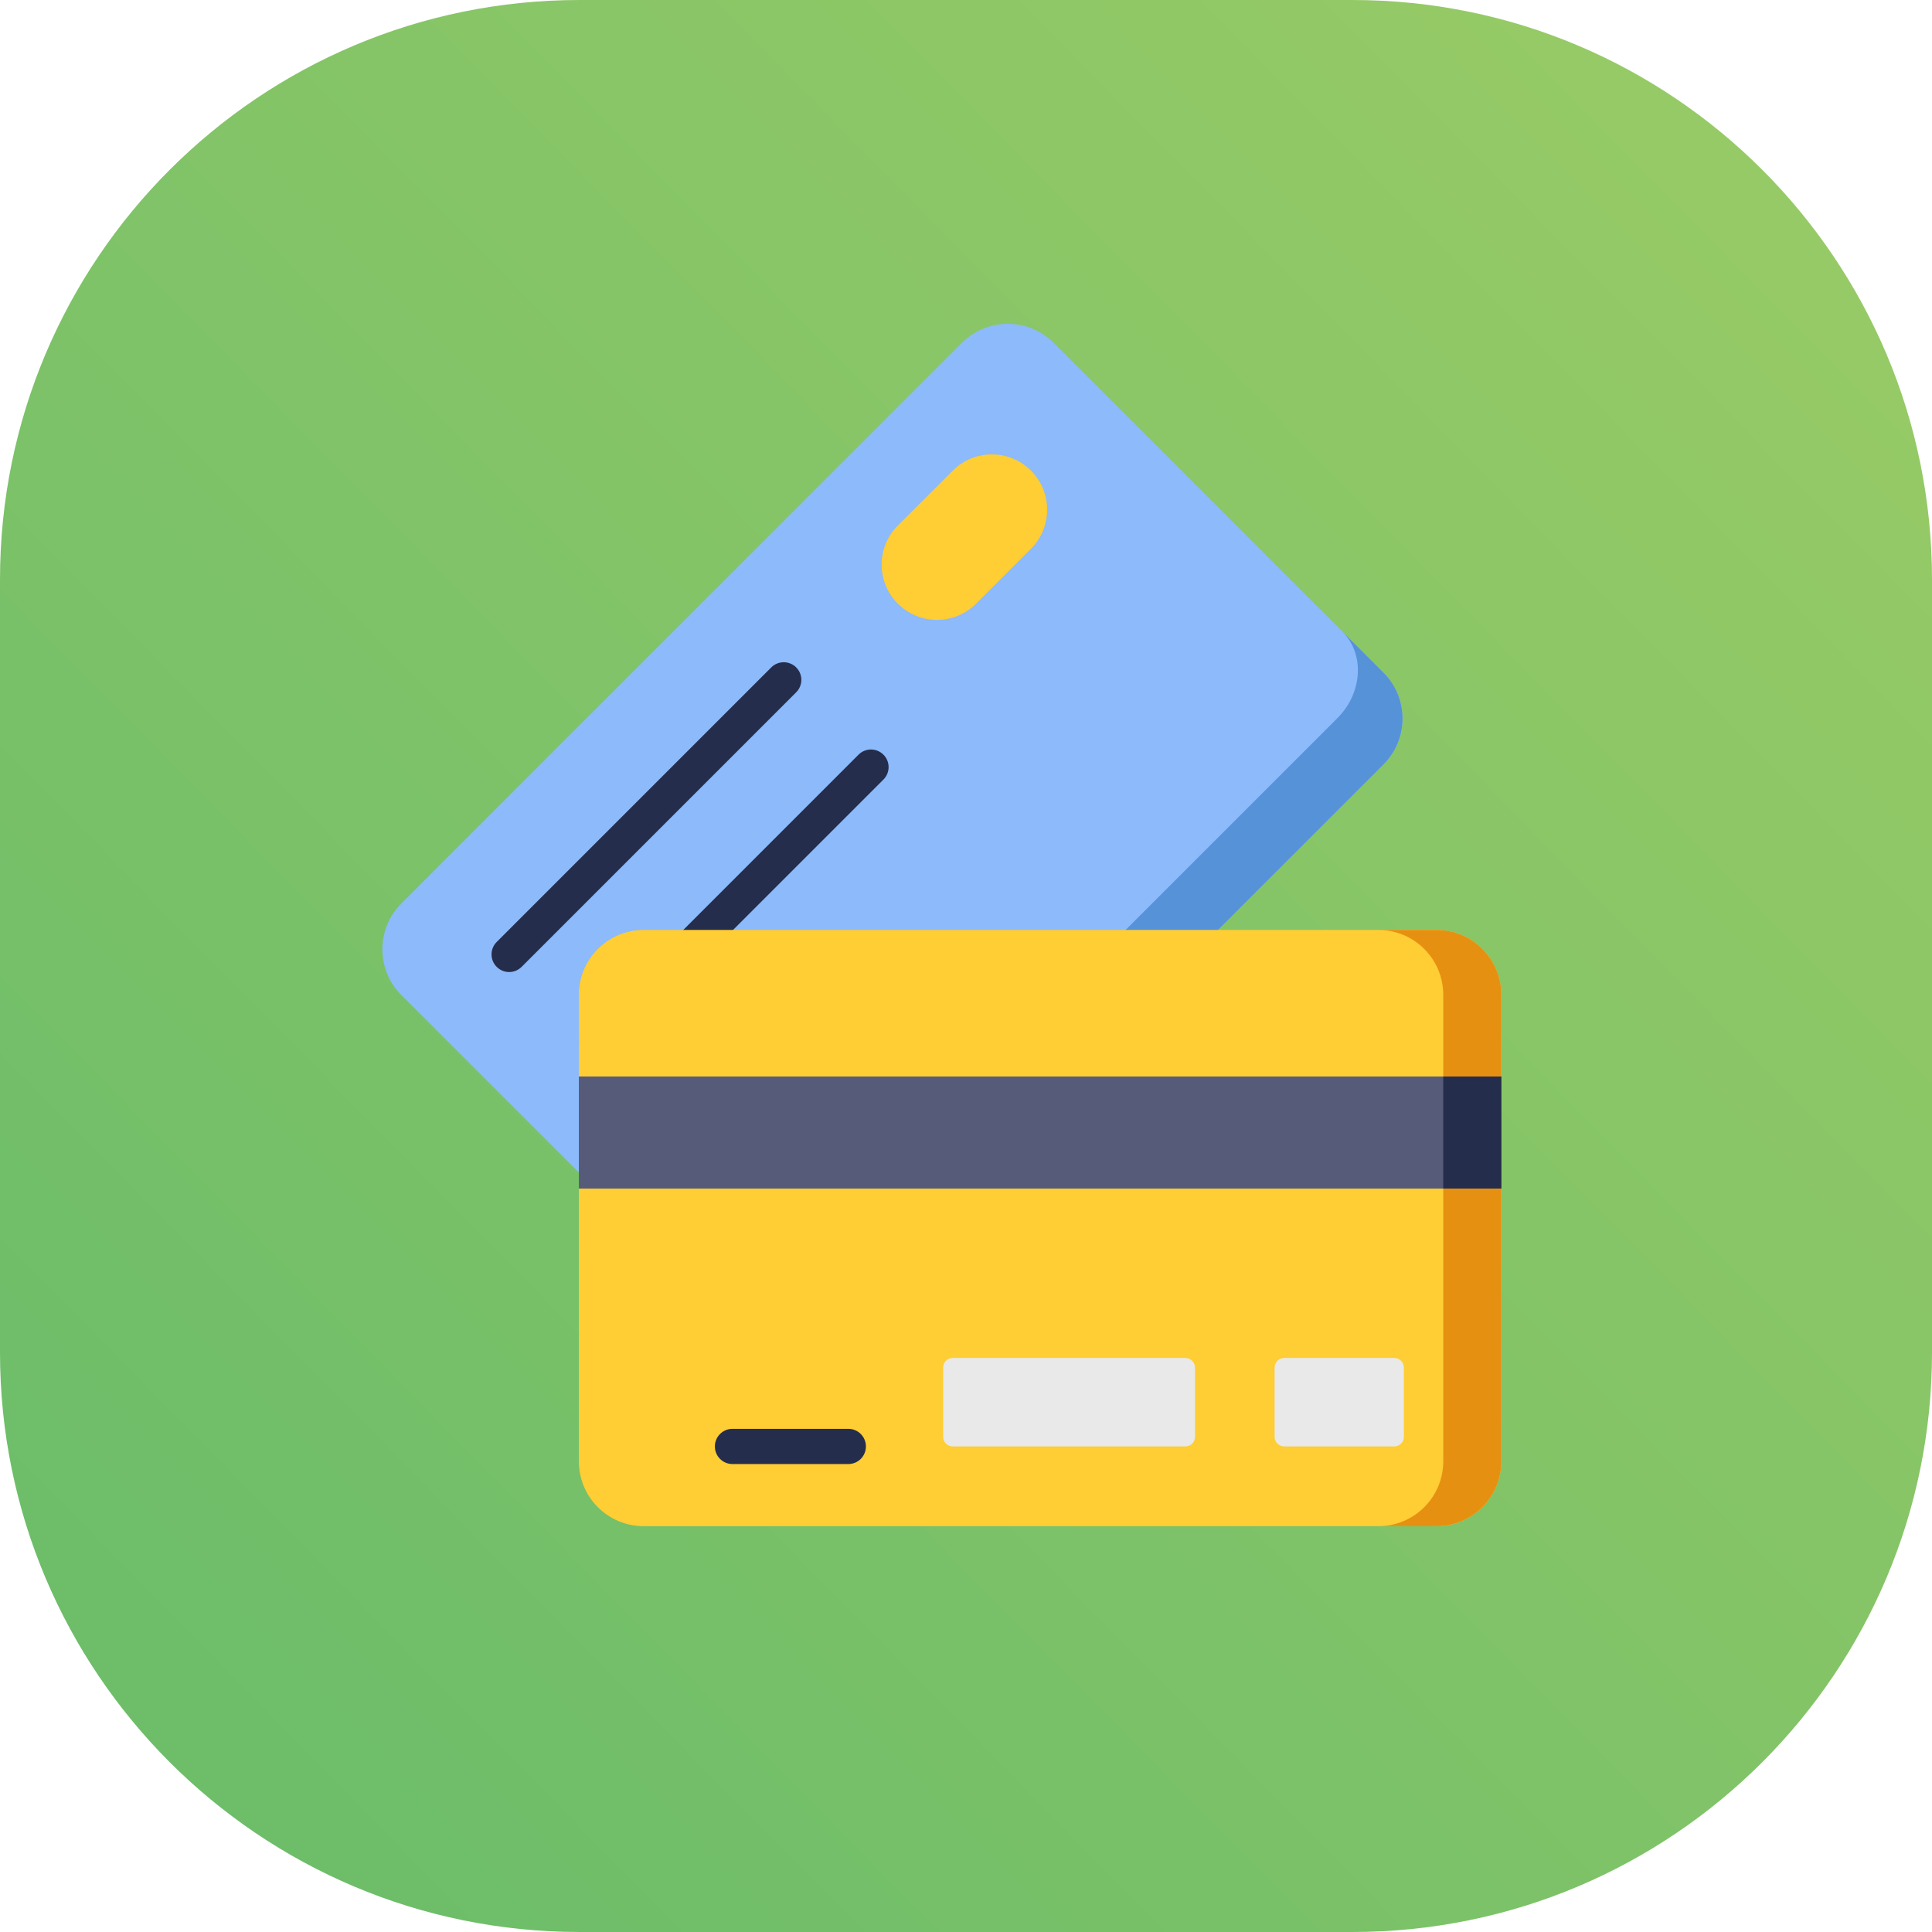
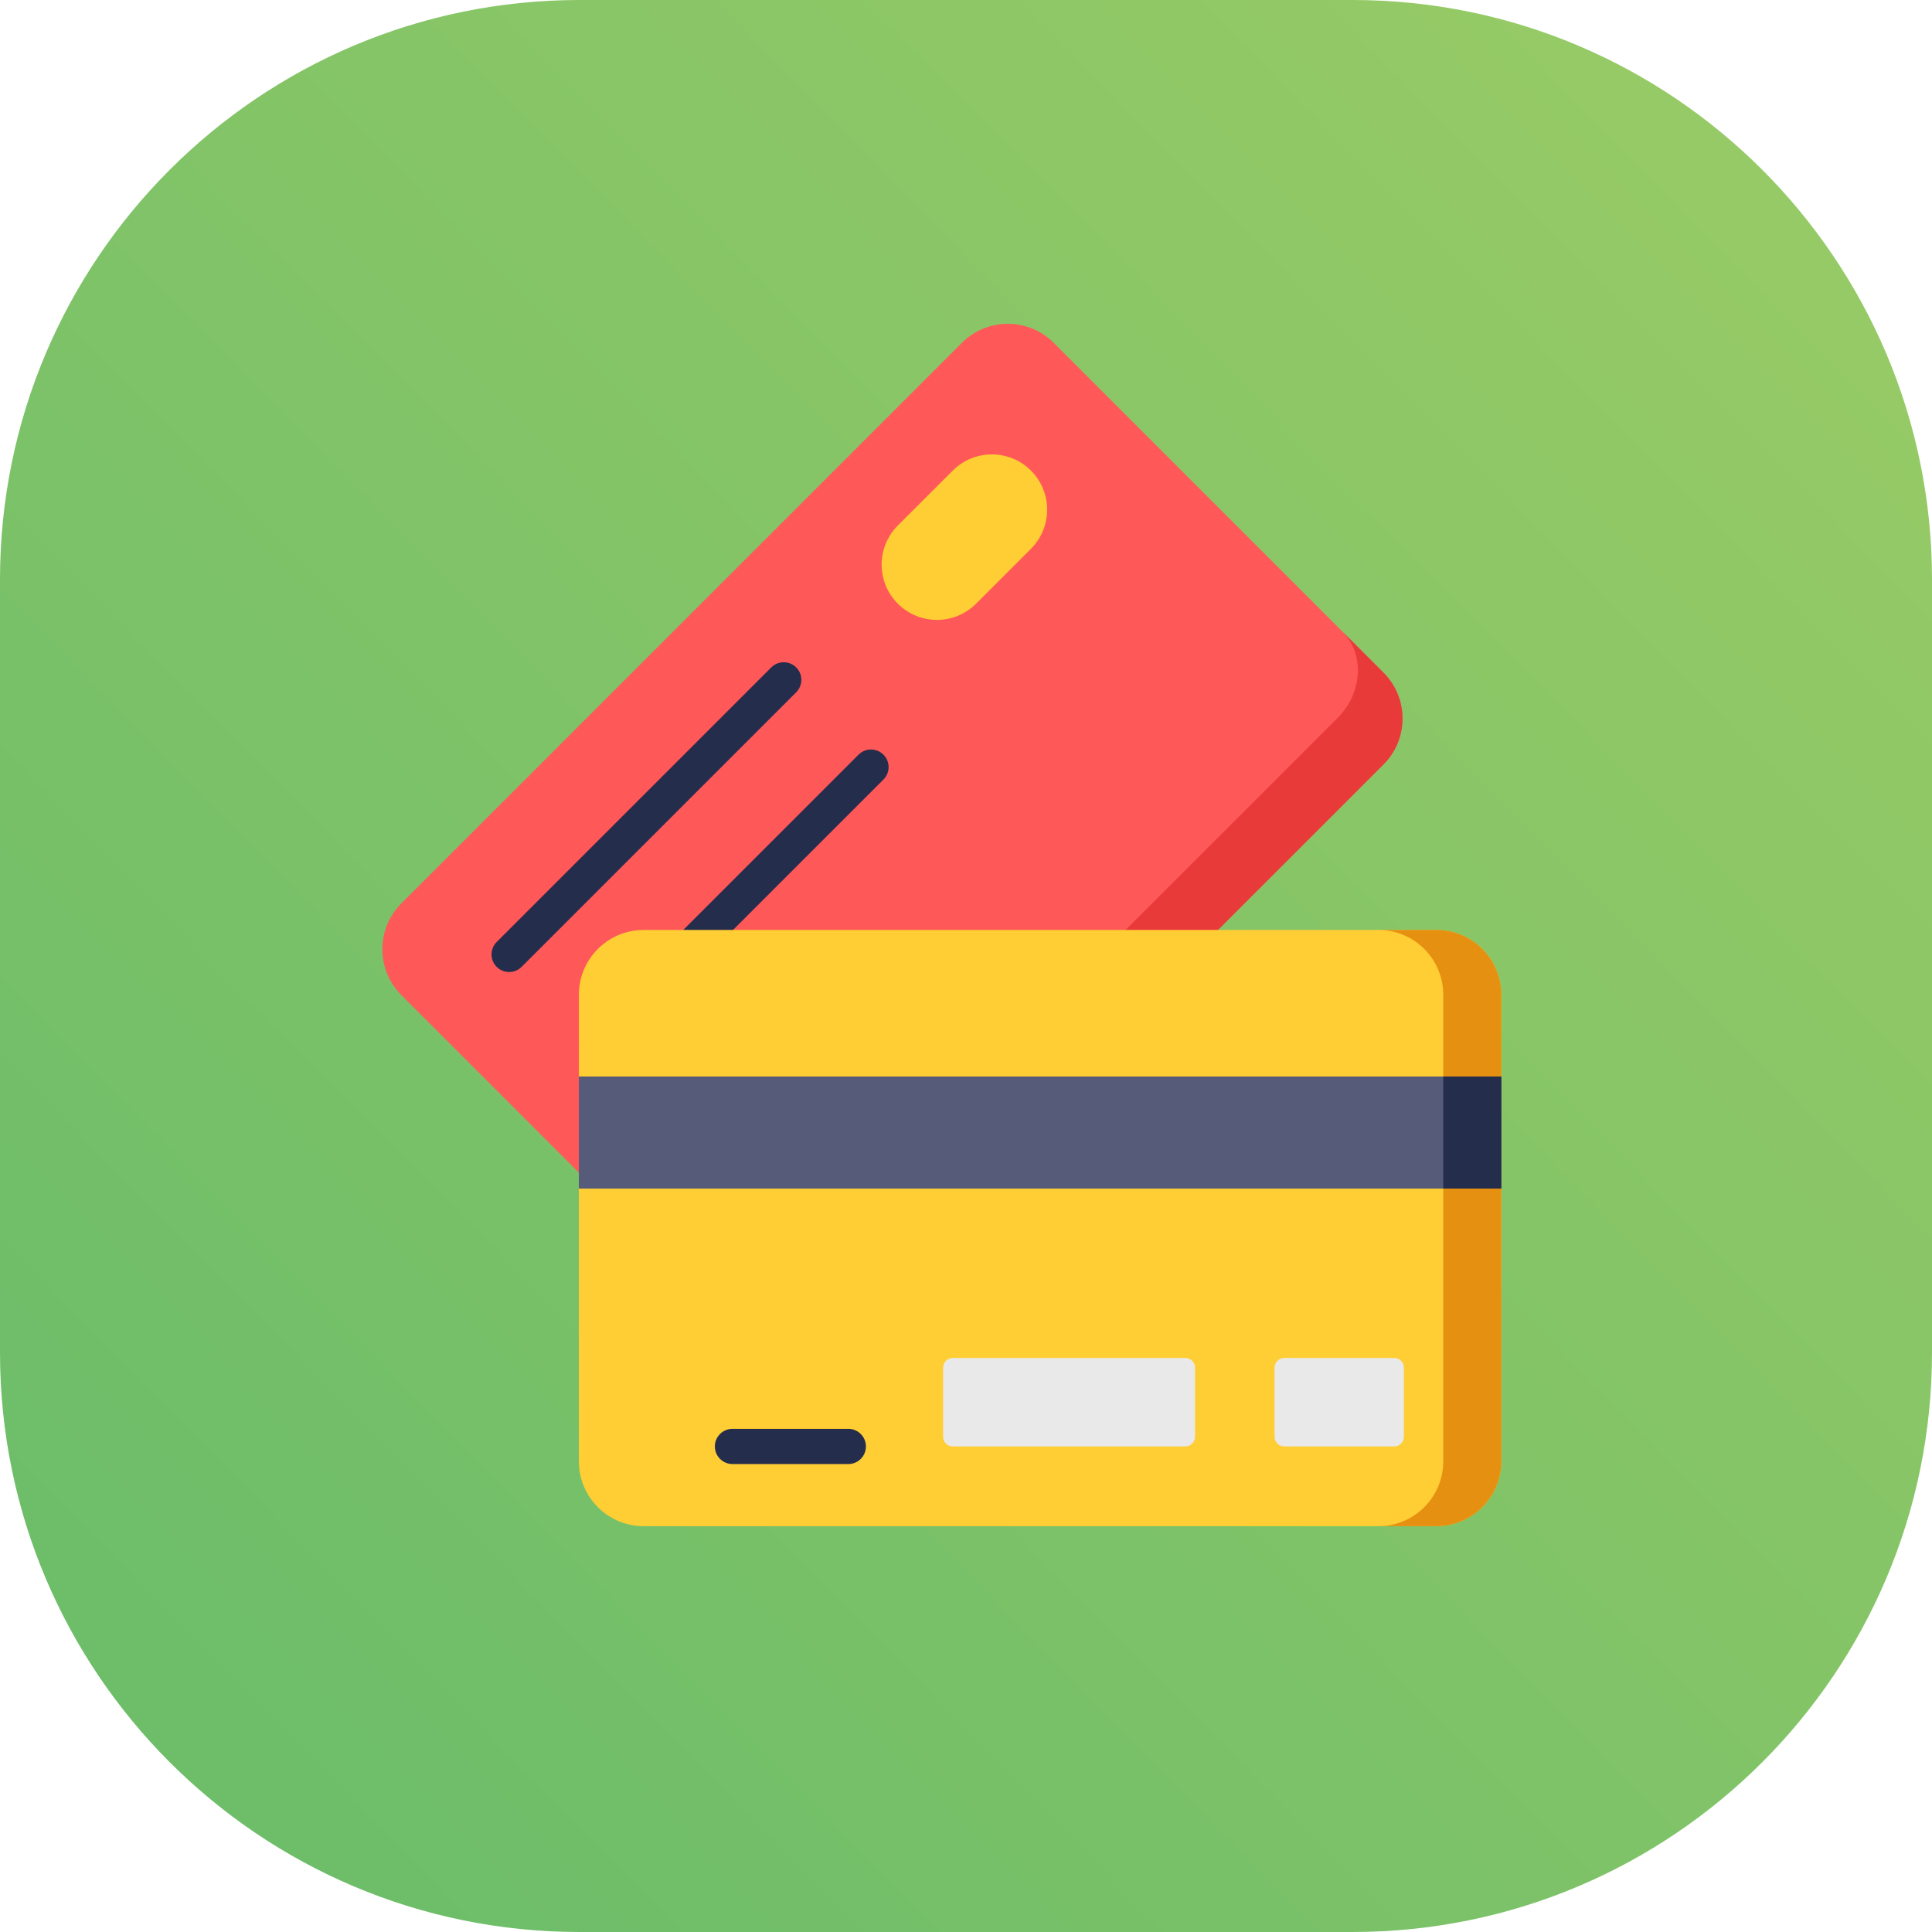
<svg xmlns="http://www.w3.org/2000/svg" width="80" height="80" viewBox="0 0 80 80" fill="none">
  <rect width="80" height="80" rx="24" fill="url(#paint0_linear_860_1188)" />
-   <path d="M57.288 31.653L34.078 54.864C33.028 55.913 31.328 55.913 30.279 54.864L16.62 41.205C15.571 40.156 15.571 38.455 16.62 37.407L39.831 14.195C40.88 13.146 42.581 13.146 43.63 14.195L57.288 27.854C58.337 28.903 58.337 30.604 57.288 31.653V31.653Z" fill="#8CBAFA" />
-   <path d="M57.288 27.854L55.584 26.149C56.518 27.084 56.425 28.691 55.376 29.74L32.164 52.951C31.116 54 29.508 54.093 28.574 53.159L30.279 54.864C31.328 55.913 33.028 55.913 34.077 54.864L57.288 31.653C58.337 30.604 58.337 28.903 57.288 27.854V27.854Z" fill="#5692D8" />
+   <path d="M57.288 31.653L34.078 54.864C33.028 55.913 31.328 55.913 30.279 54.864L16.62 41.205C15.571 40.156 15.571 38.455 16.62 37.407L39.831 14.195C40.88 13.146 42.581 13.146 43.63 14.195L57.288 27.854C58.337 28.903 58.337 30.604 57.288 31.653Z" fill="#FF5858" />
+   <path d="M57.288 27.854L55.584 26.149C56.518 27.084 56.425 28.691 55.376 29.74L32.164 52.951C31.116 54 29.508 54.093 28.574 53.159L30.279 54.864C31.328 55.913 33.028 55.913 34.077 54.864L57.288 31.653C58.337 30.604 58.337 28.903 57.288 27.854Z" fill="#E93A3A" />
  <path d="M21.083 40.25C20.896 40.25 20.71 40.178 20.567 40.036C20.282 39.751 20.282 39.289 20.567 39.005L31.937 27.635C32.221 27.351 32.683 27.351 32.968 27.635C33.253 27.92 33.253 28.382 32.968 28.667L21.599 40.036C21.456 40.178 21.27 40.25 21.083 40.25Z" fill="#252D4C" />
  <path d="M24.696 43.863C24.509 43.863 24.323 43.791 24.181 43.649C23.896 43.364 23.896 42.903 24.181 42.618L35.55 31.249C35.835 30.964 36.297 30.964 36.581 31.249C36.866 31.534 36.866 31.995 36.581 32.28L25.212 43.649C25.069 43.791 24.883 43.863 24.696 43.863Z" fill="#252D4C" />
  <path d="M39.452 19.486L37.177 21.76C36.283 22.654 36.283 24.104 37.177 24.998C38.072 25.892 39.521 25.892 40.416 24.998L42.69 22.724C43.584 21.829 43.584 20.38 42.69 19.486C41.795 18.592 40.346 18.592 39.452 19.486V19.486Z" fill="#FFCD34" />
  <path d="M59.48 38.507H26.654C25.171 38.507 23.969 39.71 23.969 41.193V60.51C23.969 61.993 25.171 63.196 26.654 63.196H59.48C60.964 63.196 62.166 61.993 62.166 60.51V41.193C62.166 39.71 60.964 38.507 59.48 38.507V38.507Z" fill="#FFCD34" />
  <path d="M59.48 38.507H57.076C58.559 38.507 59.762 39.71 59.762 41.193V60.51C59.762 61.993 58.559 63.196 57.076 63.196H59.48C60.964 63.196 62.166 61.993 62.166 60.51V41.193C62.166 39.71 60.964 38.507 59.48 38.507V38.507Z" fill="#E69012" />
  <path d="M23.969 44.576H62.166V49.216H23.969V44.576Z" fill="#575B7A" />
  <path d="M59.762 44.576H62.166V49.216H59.762V44.576Z" fill="#252D4C" />
  <path d="M52.778 56.632V59.494C52.778 59.715 52.957 59.894 53.179 59.894H57.731C57.953 59.894 58.132 59.715 58.132 59.494V56.632C58.132 56.41 57.953 56.231 57.731 56.231H53.179C52.957 56.231 52.778 56.41 52.778 56.632V56.632Z" fill="#E9E9EA" />
  <path d="M39.052 56.632V59.494C39.052 59.715 39.231 59.894 39.453 59.894H49.082C49.303 59.894 49.483 59.715 49.483 59.494V56.632C49.483 56.41 49.303 56.231 49.082 56.231H39.453C39.231 56.231 39.052 56.41 39.052 56.632V56.632Z" fill="#E9E9EA" />
  <path d="M35.127 60.623H30.33C29.927 60.623 29.601 60.297 29.601 59.894C29.601 59.491 29.927 59.165 30.33 59.165H35.127C35.53 59.165 35.856 59.491 35.856 59.894C35.856 60.297 35.53 60.623 35.127 60.623Z" fill="#252D4C" />
  <defs>
    <linearGradient id="paint0_linear_860_1188" x1="81.25" y1="-3.5" x2="-5.25" y2="81.5" gradientUnits="userSpaceOnUse">
      <stop stop-color="#9CCC65" />
      <stop offset="1" stop-color="#66BB6A" />
    </linearGradient>
  </defs>
</svg>
